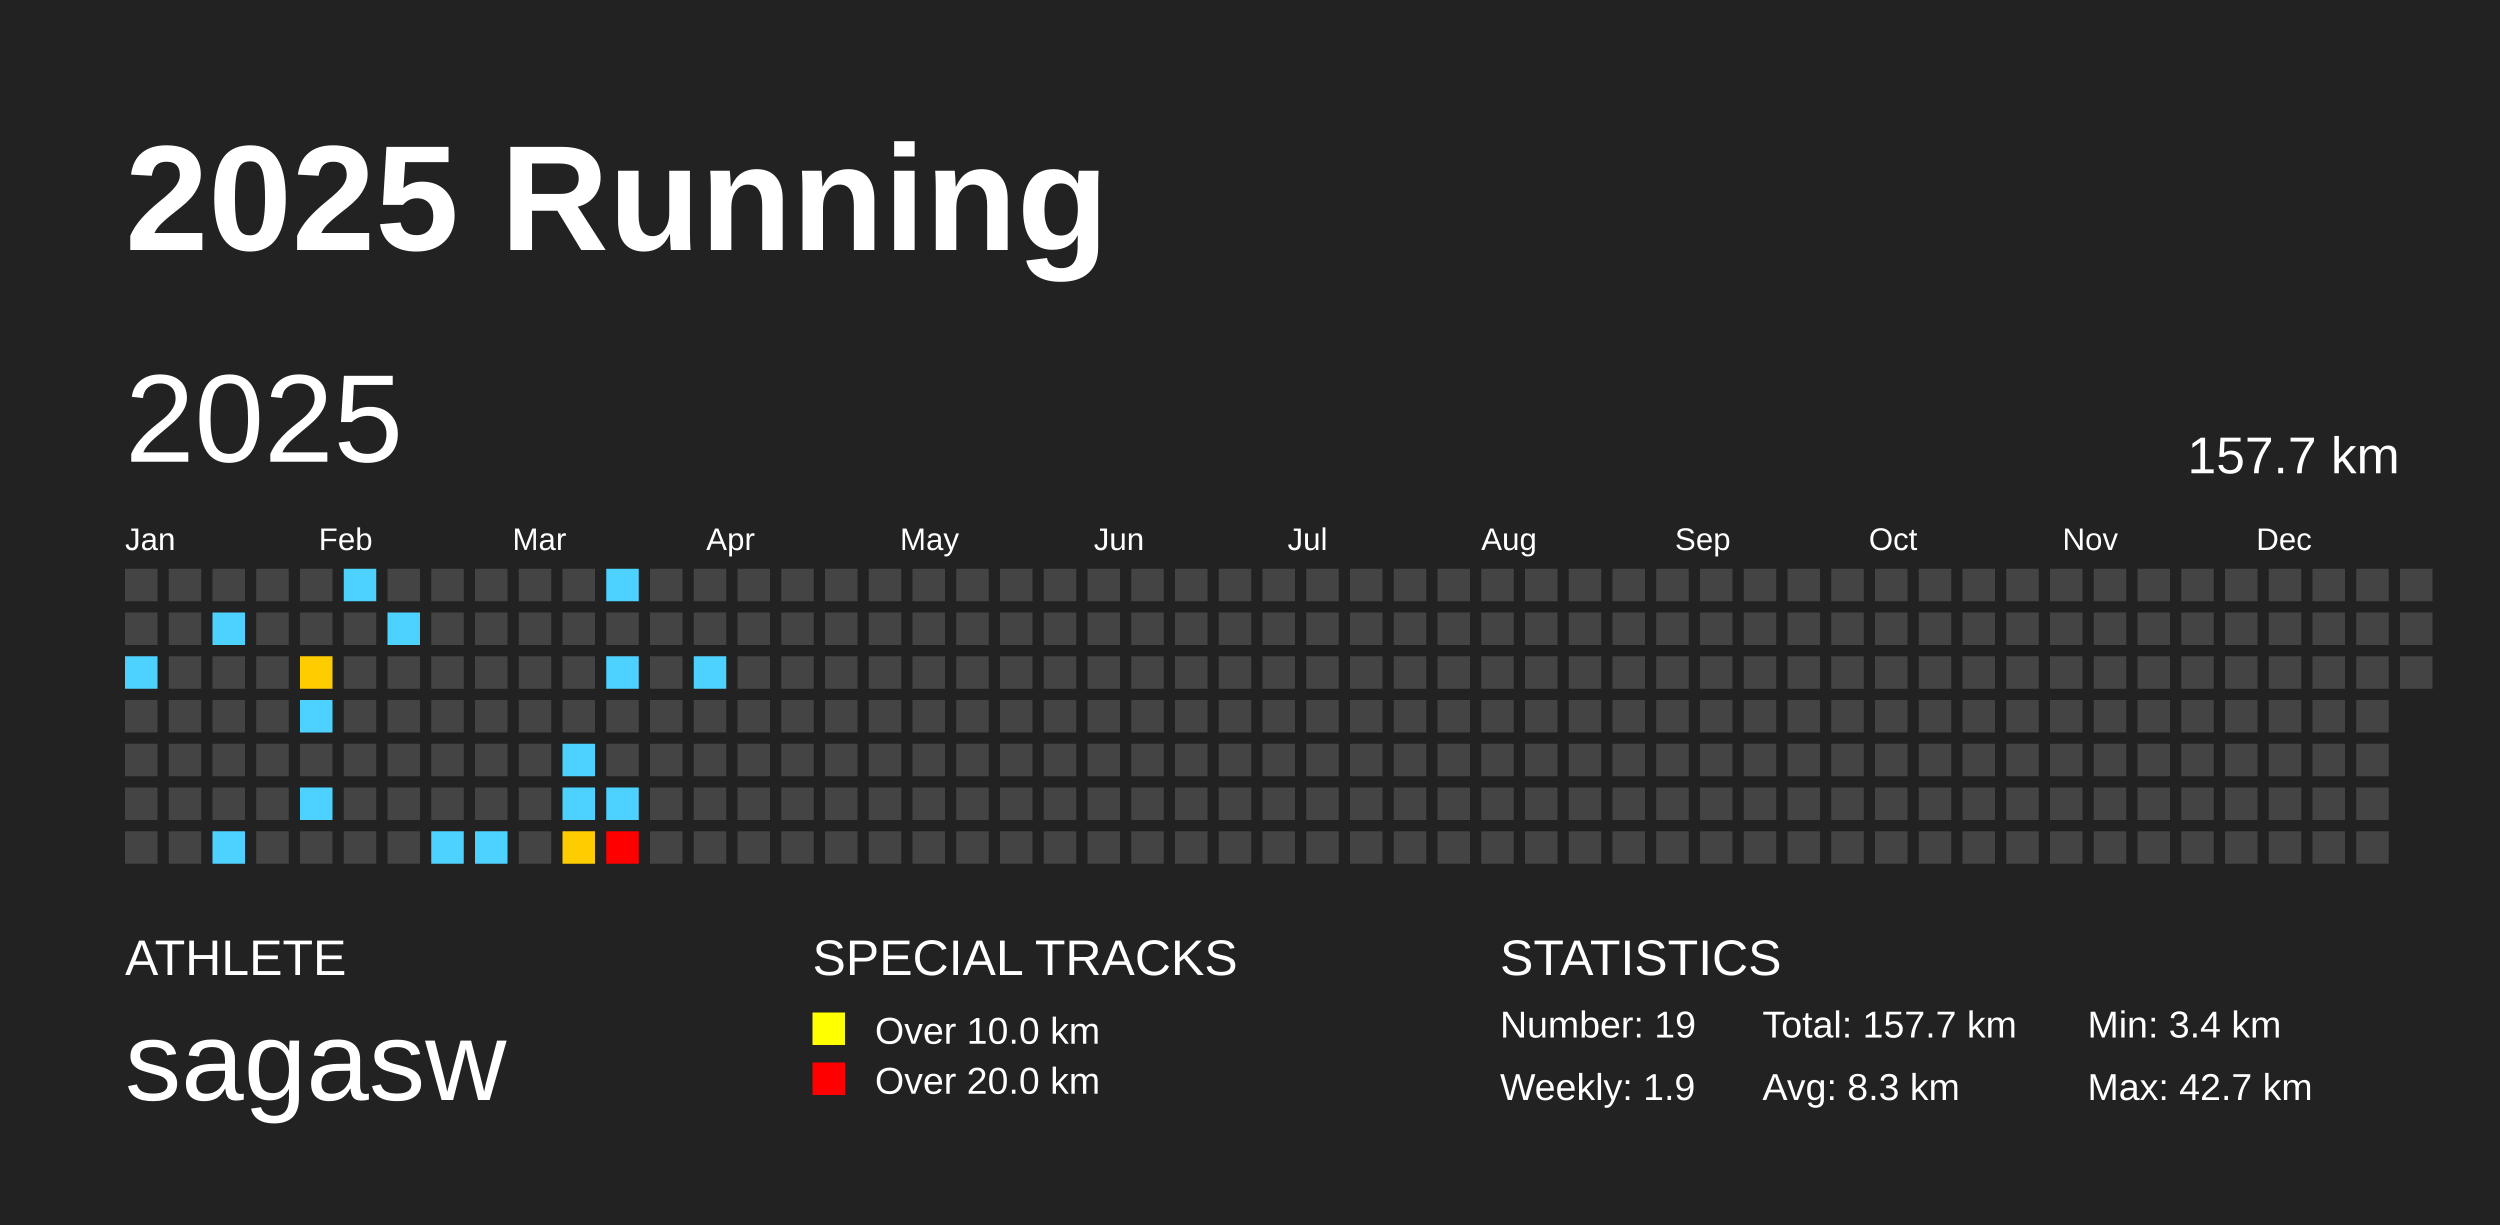
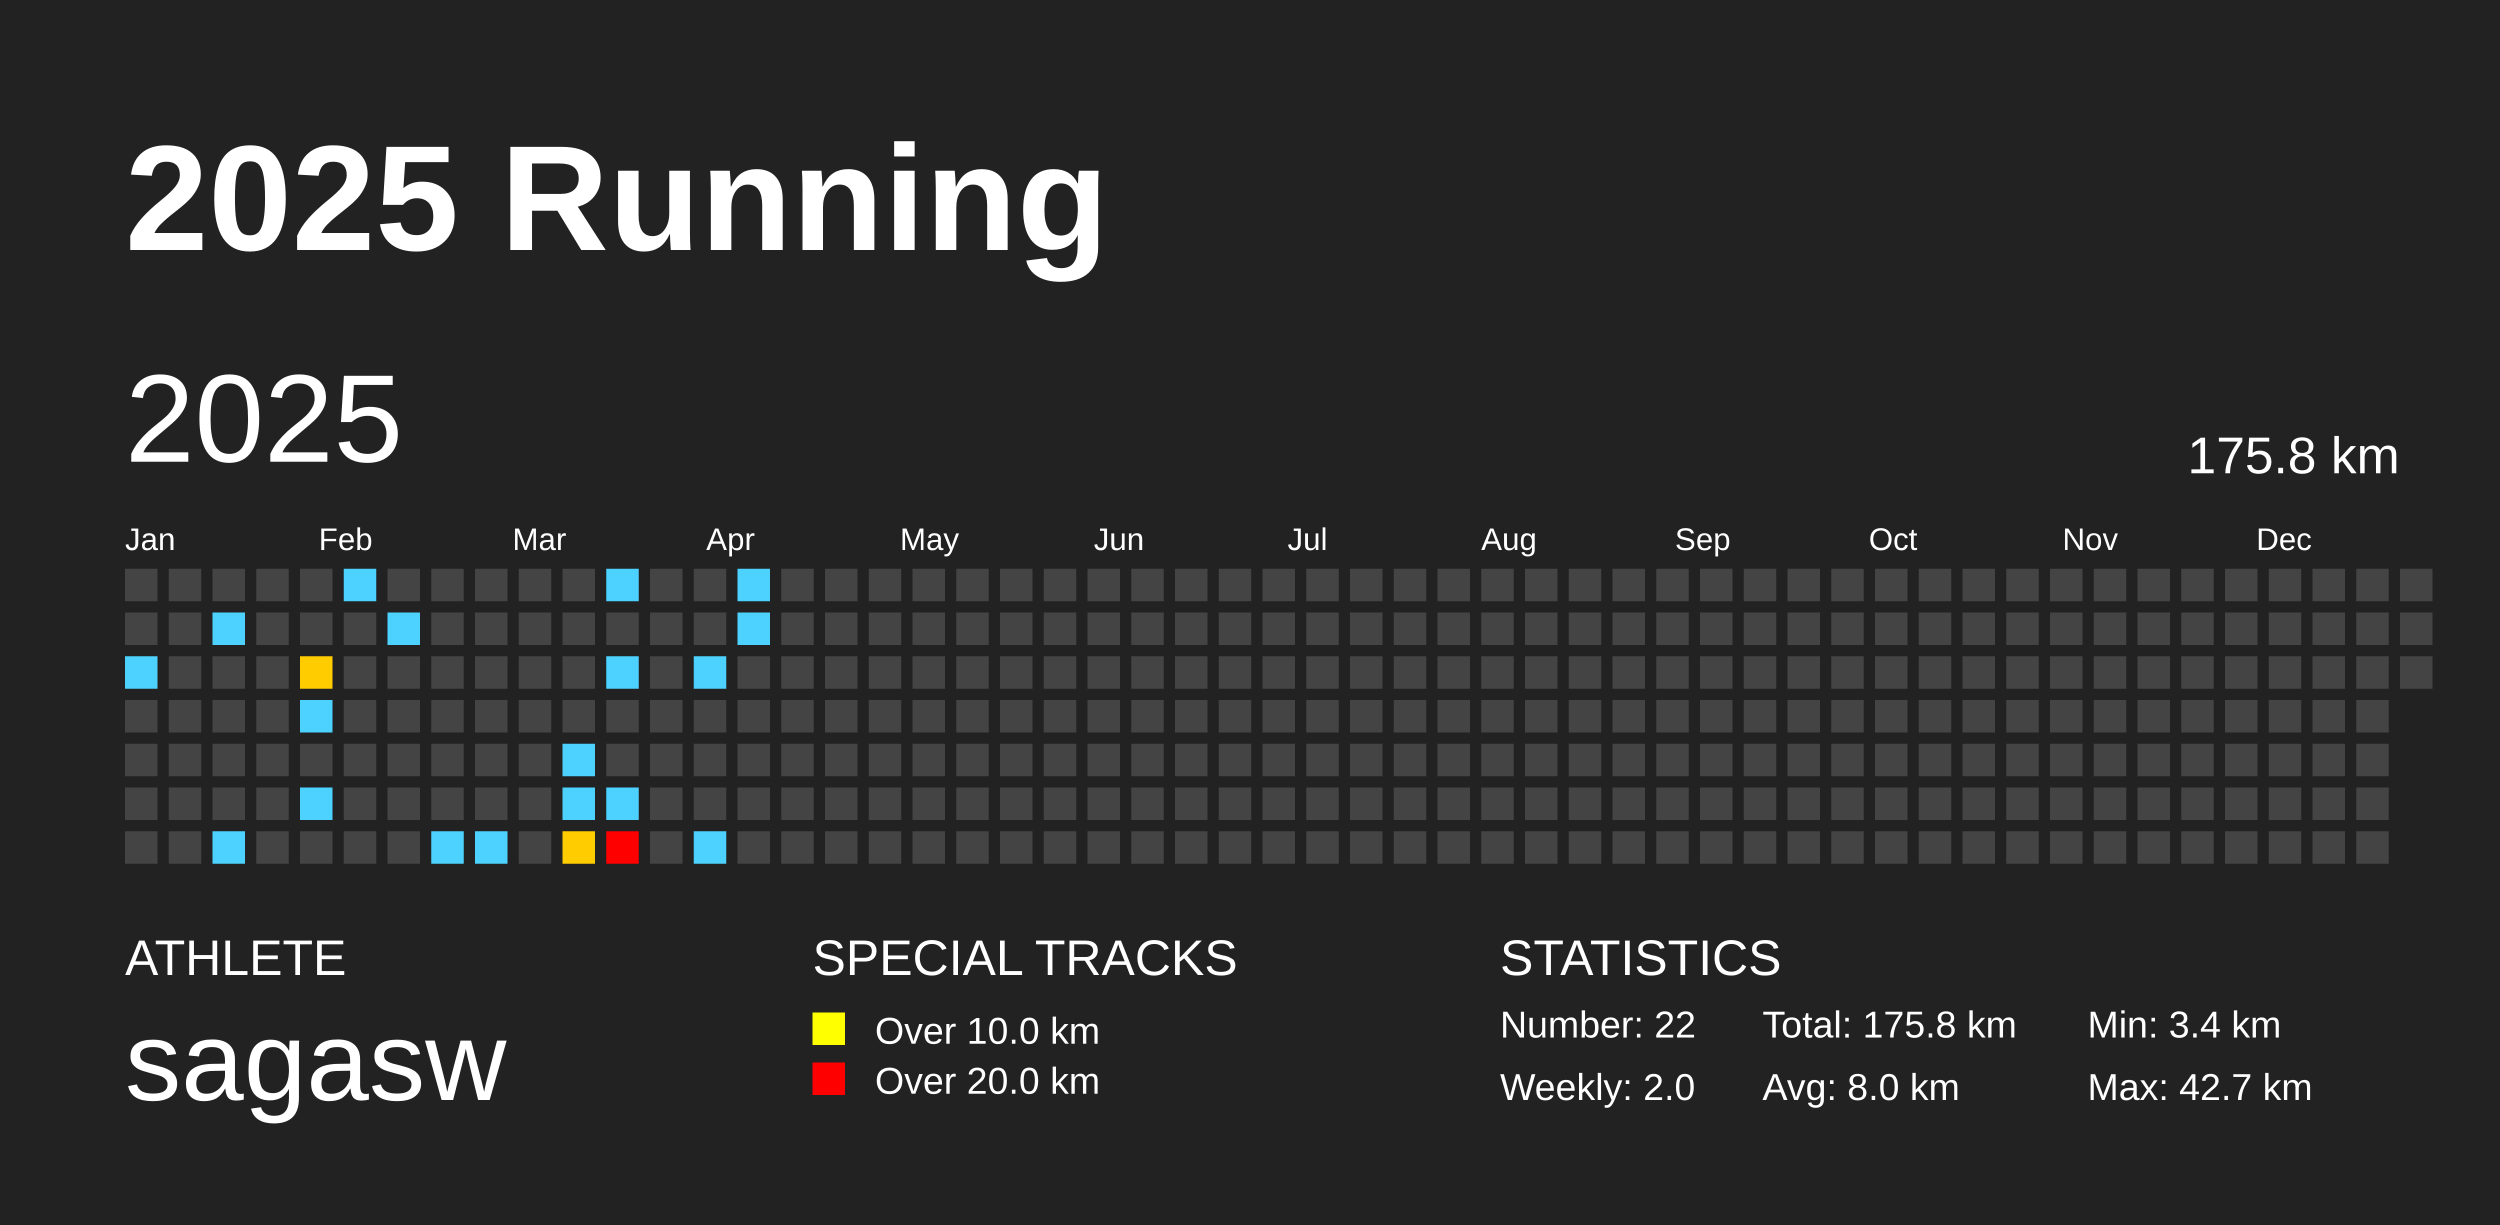
<svg xmlns="http://www.w3.org/2000/svg" baseProfile="full" height="98mm" version="1.1" viewBox="0,0,200,98" width="200mm">
  <defs />
  <rect fill="#222222" height="98" width="200" x="0" y="0" />
  <text fill="#FFFFFF" style="font-size:12px; font-family:Arial; font-weight:bold;" x="10" y="20">2025 Running</text>
  <text fill="#FFFFFF" style="font-size:4px; font-family:Arial" x="10" y="78">ATHLETE</text>
  <text fill="#FFFFFF" style="font-size:9px; font-family:Arial" x="10" y="88">sagasw</text>
  <text fill="#FFFFFF" style="font-size:4px; font-family:Arial" x="65" y="78">SPECIAL TRACKS</text>
  <rect fill="yellow" height="2.6" width="2.6" x="65" y="81" />
  <text fill="#FFFFFF" style="font-size:3px; font-family:Arial" x="70" y="83.5">Over 10.0 km</text>
  <rect fill="red" height="2.6" width="2.6" x="65" y="85" />
  <text fill="#FFFFFF" style="font-size:3px; font-family:Arial" x="70" y="87.5">Over 20.0 km</text>
  <text fill="#FFFFFF" style="font-size:4px; font-family:Arial" x="120" y="78">STATISTICS</text>
-   <text fill="#FFFFFF" style="font-size:3px; font-family:Arial" x="120" y="83">Number: 19</text>
-   <text fill="#FFFFFF" style="font-size:3px; font-family:Arial" x="120" y="88">Weekly: 1.9</text>
-   <text fill="#FFFFFF" style="font-size:3px; font-family:Arial" x="141" y="83">Total: 157.7 km</text>
-   <text fill="#FFFFFF" style="font-size:3px; font-family:Arial" x="141" y="88">Avg: 8.3 km</text>
+   <text fill="#FFFFFF" style="font-size:3px; font-family:Arial" x="120" y="83">Number: 22</text>
+   <text fill="#FFFFFF" style="font-size:3px; font-family:Arial" x="120" y="88">Weekly: 2.0</text>
+   <text fill="#FFFFFF" style="font-size:3px; font-family:Arial" x="141" y="83">Total: 175.8 km</text>
+   <text fill="#FFFFFF" style="font-size:3px; font-family:Arial" x="141" y="88">Avg: 8.0 km</text>
  <text fill="#FFFFFF" style="font-size:3px; font-family:Arial" x="167" y="83">Min: 3.4 km</text>
  <text fill="#FFFFFF" style="font-size:3px; font-family:Arial" x="167" y="88">Max: 42.7 km</text>
  <text dominant-baseline="hanging" fill="#FFFFFF" style="font-size:10.0px; font-family:Arial;" x="10" y="30">2025</text>
-   <text dominant-baseline="hanging" fill="#FFFFFF" style="font-size:4.125px; font-family:Arial;" x="175" y="35">157.7 km</text>
+   <text dominant-baseline="hanging" fill="#FFFFFF" style="font-size:4.125px; font-family:Arial;" x="175" y="35">175.8 km</text>
  <text fill="#FFFFFF" style="font-size:2.5px; font-family:Arial" x="10.0" y="44">Jan</text>
  <text fill="#FFFFFF" style="font-size:2.5px; font-family:Arial" x="25.5" y="44">Feb</text>
  <text fill="#FFFFFF" style="font-size:2.5px; font-family:Arial" x="41.0" y="44">Mar</text>
  <text fill="#FFFFFF" style="font-size:2.5px; font-family:Arial" x="56.5" y="44">Apr</text>
  <text fill="#FFFFFF" style="font-size:2.5px; font-family:Arial" x="72.0" y="44">May</text>
  <text fill="#FFFFFF" style="font-size:2.5px; font-family:Arial" x="87.5" y="44">Jun</text>
  <text fill="#FFFFFF" style="font-size:2.5px; font-family:Arial" x="103.0" y="44">Jul</text>
  <text fill="#FFFFFF" style="font-size:2.5px; font-family:Arial" x="118.5" y="44">Aug</text>
  <text fill="#FFFFFF" style="font-size:2.5px; font-family:Arial" x="134.0" y="44">Sep</text>
  <text fill="#FFFFFF" style="font-size:2.5px; font-family:Arial" x="149.5" y="44">Oct</text>
  <text fill="#FFFFFF" style="font-size:2.5px; font-family:Arial" x="165.0" y="44">Nov</text>
  <text fill="#FFFFFF" style="font-size:2.5px; font-family:Arial" x="180.5" y="44">Dec</text>
  <rect fill="#444444" height="2.6" width="2.6" x="10.0" y="45.5" />
  <rect fill="#444444" height="2.6" width="2.6" x="10.0" y="49.0" />
  <rect fill="#4dd2ff" height="2.6" width="2.6" x="10.0" y="52.5" />
  <rect fill="#444444" height="2.6" width="2.6" x="10.0" y="56.0" />
  <rect fill="#444444" height="2.6" width="2.6" x="10.0" y="59.5" />
  <rect fill="#444444" height="2.6" width="2.6" x="10.0" y="63.0" />
  <rect fill="#444444" height="2.6" width="2.6" x="10.0" y="66.5" />
  <rect fill="#444444" height="2.6" width="2.6" x="13.5" y="45.5" />
  <rect fill="#444444" height="2.6" width="2.6" x="13.5" y="49.0" />
  <rect fill="#444444" height="2.6" width="2.6" x="13.5" y="52.5" />
  <rect fill="#444444" height="2.6" width="2.6" x="13.5" y="56.0" />
  <rect fill="#444444" height="2.6" width="2.6" x="13.5" y="59.5" />
  <rect fill="#444444" height="2.6" width="2.6" x="13.5" y="63.0" />
  <rect fill="#444444" height="2.6" width="2.6" x="13.5" y="66.5" />
  <rect fill="#444444" height="2.6" width="2.6" x="17.0" y="45.5" />
  <rect fill="#4dd2ff" height="2.6" width="2.6" x="17.0" y="49.0" />
  <rect fill="#444444" height="2.6" width="2.6" x="17.0" y="52.5" />
  <rect fill="#444444" height="2.6" width="2.6" x="17.0" y="56.0" />
  <rect fill="#444444" height="2.6" width="2.6" x="17.0" y="59.5" />
  <rect fill="#444444" height="2.6" width="2.6" x="17.0" y="63.0" />
  <rect fill="#4dd2ff" height="2.6" width="2.6" x="17.0" y="66.5" />
  <rect fill="#444444" height="2.6" width="2.6" x="20.5" y="45.5" />
  <rect fill="#444444" height="2.6" width="2.6" x="20.5" y="49.0" />
  <rect fill="#444444" height="2.6" width="2.6" x="20.5" y="52.5" />
  <rect fill="#444444" height="2.6" width="2.6" x="20.5" y="56.0" />
  <rect fill="#444444" height="2.6" width="2.6" x="20.5" y="59.5" />
  <rect fill="#444444" height="2.6" width="2.6" x="20.5" y="63.0" />
  <rect fill="#444444" height="2.6" width="2.6" x="20.5" y="66.5" />
  <rect fill="#444444" height="2.6" width="2.6" x="24.0" y="45.5" />
  <rect fill="#444444" height="2.6" width="2.6" x="24.0" y="49.0" />
  <rect fill="#ffcc00" height="2.6" width="2.6" x="24.0" y="52.5" />
  <rect fill="#4dd2ff" height="2.6" width="2.6" x="24.0" y="56.0" />
  <rect fill="#444444" height="2.6" width="2.6" x="24.0" y="59.5" />
  <rect fill="#4dd2ff" height="2.6" width="2.6" x="24.0" y="63.0" />
  <rect fill="#444444" height="2.6" width="2.6" x="24.0" y="66.5" />
  <rect fill="#4dd2ff" height="2.6" width="2.6" x="27.5" y="45.5" />
  <rect fill="#444444" height="2.6" width="2.6" x="27.5" y="49.0" />
  <rect fill="#444444" height="2.6" width="2.6" x="27.5" y="52.5" />
  <rect fill="#444444" height="2.6" width="2.6" x="27.5" y="56.0" />
  <rect fill="#444444" height="2.6" width="2.6" x="27.5" y="59.5" />
  <rect fill="#444444" height="2.6" width="2.6" x="27.5" y="63.0" />
  <rect fill="#444444" height="2.6" width="2.6" x="27.5" y="66.5" />
  <rect fill="#444444" height="2.6" width="2.6" x="31.0" y="45.5" />
  <rect fill="#4dd2ff" height="2.6" width="2.6" x="31.0" y="49.0" />
  <rect fill="#444444" height="2.6" width="2.6" x="31.0" y="52.5" />
  <rect fill="#444444" height="2.6" width="2.6" x="31.0" y="56.0" />
  <rect fill="#444444" height="2.6" width="2.6" x="31.0" y="59.5" />
  <rect fill="#444444" height="2.6" width="2.6" x="31.0" y="63.0" />
  <rect fill="#444444" height="2.6" width="2.6" x="31.0" y="66.5" />
  <rect fill="#444444" height="2.6" width="2.6" x="34.5" y="45.5" />
  <rect fill="#444444" height="2.6" width="2.6" x="34.5" y="49.0" />
  <rect fill="#444444" height="2.6" width="2.6" x="34.5" y="52.5" />
  <rect fill="#444444" height="2.6" width="2.6" x="34.5" y="56.0" />
  <rect fill="#444444" height="2.6" width="2.6" x="34.5" y="59.5" />
  <rect fill="#444444" height="2.6" width="2.6" x="34.5" y="63.0" />
  <rect fill="#4dd2ff" height="2.6" width="2.6" x="34.5" y="66.5" />
  <rect fill="#444444" height="2.6" width="2.6" x="38.0" y="45.5" />
  <rect fill="#444444" height="2.6" width="2.6" x="38.0" y="49.0" />
  <rect fill="#444444" height="2.6" width="2.6" x="38.0" y="52.5" />
  <rect fill="#444444" height="2.6" width="2.6" x="38.0" y="56.0" />
  <rect fill="#444444" height="2.6" width="2.6" x="38.0" y="59.5" />
  <rect fill="#444444" height="2.6" width="2.6" x="38.0" y="63.0" />
  <rect fill="#4dd2ff" height="2.6" width="2.6" x="38.0" y="66.5" />
  <rect fill="#444444" height="2.6" width="2.6" x="41.5" y="45.5" />
  <rect fill="#444444" height="2.6" width="2.6" x="41.5" y="49.0" />
  <rect fill="#444444" height="2.6" width="2.6" x="41.5" y="52.5" />
  <rect fill="#444444" height="2.6" width="2.6" x="41.5" y="56.0" />
  <rect fill="#444444" height="2.6" width="2.6" x="41.5" y="59.5" />
  <rect fill="#444444" height="2.6" width="2.6" x="41.5" y="63.0" />
  <rect fill="#444444" height="2.6" width="2.6" x="41.5" y="66.5" />
  <rect fill="#444444" height="2.6" width="2.6" x="45.0" y="45.5" />
  <rect fill="#444444" height="2.6" width="2.6" x="45.0" y="49.0" />
  <rect fill="#444444" height="2.6" width="2.6" x="45.0" y="52.5" />
  <rect fill="#444444" height="2.6" width="2.6" x="45.0" y="56.0" />
  <rect fill="#4dd2ff" height="2.6" width="2.6" x="45.0" y="59.5" />
  <rect fill="#4dd2ff" height="2.6" width="2.6" x="45.0" y="63.0" />
  <rect fill="#ffcc00" height="2.6" width="2.6" x="45.0" y="66.5" />
  <rect fill="#4dd2ff" height="2.6" width="2.6" x="48.5" y="45.5" />
  <rect fill="#444444" height="2.6" width="2.6" x="48.5" y="49.0" />
  <rect fill="#4dd2ff" height="2.6" width="2.6" x="48.5" y="52.5" />
  <rect fill="#444444" height="2.6" width="2.6" x="48.5" y="56.0" />
  <rect fill="#444444" height="2.6" width="2.6" x="48.5" y="59.5" />
  <rect fill="#4dd2ff" height="2.6" width="2.6" x="48.5" y="63.0" />
  <rect fill="red" height="2.6" width="2.6" x="48.5" y="66.5" />
  <rect fill="#444444" height="2.6" width="2.6" x="52.0" y="45.5" />
  <rect fill="#444444" height="2.6" width="2.6" x="52.0" y="49.0" />
  <rect fill="#444444" height="2.6" width="2.6" x="52.0" y="52.5" />
  <rect fill="#444444" height="2.6" width="2.6" x="52.0" y="56.0" />
  <rect fill="#444444" height="2.6" width="2.6" x="52.0" y="59.5" />
  <rect fill="#444444" height="2.6" width="2.6" x="52.0" y="63.0" />
  <rect fill="#444444" height="2.6" width="2.6" x="52.0" y="66.5" />
  <rect fill="#444444" height="2.6" width="2.6" x="55.5" y="45.5" />
  <rect fill="#444444" height="2.6" width="2.6" x="55.5" y="49.0" />
  <rect fill="#4dd2ff" height="2.6" width="2.6" x="55.5" y="52.5" />
  <rect fill="#444444" height="2.6" width="2.6" x="55.5" y="56.0" />
  <rect fill="#444444" height="2.6" width="2.6" x="55.5" y="59.5" />
  <rect fill="#444444" height="2.6" width="2.6" x="55.5" y="63.0" />
-   <rect fill="#444444" height="2.6" width="2.6" x="55.5" y="66.5" />
-   <rect fill="#444444" height="2.6" width="2.6" x="59.0" y="45.5" />
-   <rect fill="#444444" height="2.6" width="2.6" x="59.0" y="49.0" />
+   <rect fill="#4dd2ff" height="2.6" width="2.6" x="55.5" y="66.5" />
+   <rect fill="#4dd2ff" height="2.6" width="2.6" x="59.0" y="45.5" />
+   <rect fill="#4dd2ff" height="2.6" width="2.6" x="59.0" y="49.0" />
  <rect fill="#444444" height="2.6" width="2.6" x="59.0" y="52.5" />
  <rect fill="#444444" height="2.6" width="2.6" x="59.0" y="56.0" />
  <rect fill="#444444" height="2.6" width="2.6" x="59.0" y="59.5" />
  <rect fill="#444444" height="2.6" width="2.6" x="59.0" y="63.0" />
  <rect fill="#444444" height="2.6" width="2.6" x="59.0" y="66.5" />
  <rect fill="#444444" height="2.6" width="2.6" x="62.5" y="45.5" />
  <rect fill="#444444" height="2.6" width="2.6" x="62.5" y="49.0" />
  <rect fill="#444444" height="2.6" width="2.6" x="62.5" y="52.5" />
  <rect fill="#444444" height="2.6" width="2.6" x="62.5" y="56.0" />
  <rect fill="#444444" height="2.6" width="2.6" x="62.5" y="59.5" />
  <rect fill="#444444" height="2.6" width="2.6" x="62.5" y="63.0" />
  <rect fill="#444444" height="2.6" width="2.6" x="62.5" y="66.5" />
  <rect fill="#444444" height="2.6" width="2.6" x="66.0" y="45.5" />
  <rect fill="#444444" height="2.6" width="2.6" x="66.0" y="49.0" />
  <rect fill="#444444" height="2.6" width="2.6" x="66.0" y="52.5" />
  <rect fill="#444444" height="2.6" width="2.6" x="66.0" y="56.0" />
  <rect fill="#444444" height="2.6" width="2.6" x="66.0" y="59.5" />
  <rect fill="#444444" height="2.6" width="2.6" x="66.0" y="63.0" />
  <rect fill="#444444" height="2.6" width="2.6" x="66.0" y="66.5" />
  <rect fill="#444444" height="2.6" width="2.6" x="69.5" y="45.5" />
  <rect fill="#444444" height="2.6" width="2.6" x="69.5" y="49.0" />
  <rect fill="#444444" height="2.6" width="2.6" x="69.5" y="52.5" />
  <rect fill="#444444" height="2.6" width="2.6" x="69.5" y="56.0" />
  <rect fill="#444444" height="2.6" width="2.6" x="69.5" y="59.5" />
  <rect fill="#444444" height="2.6" width="2.6" x="69.5" y="63.0" />
  <rect fill="#444444" height="2.6" width="2.6" x="69.5" y="66.5" />
  <rect fill="#444444" height="2.6" width="2.6" x="73.0" y="45.5" />
  <rect fill="#444444" height="2.6" width="2.6" x="73.0" y="49.0" />
  <rect fill="#444444" height="2.6" width="2.6" x="73.0" y="52.5" />
  <rect fill="#444444" height="2.6" width="2.6" x="73.0" y="56.0" />
  <rect fill="#444444" height="2.6" width="2.6" x="73.0" y="59.5" />
  <rect fill="#444444" height="2.6" width="2.6" x="73.0" y="63.0" />
  <rect fill="#444444" height="2.6" width="2.6" x="73.0" y="66.5" />
  <rect fill="#444444" height="2.6" width="2.6" x="76.5" y="45.5" />
  <rect fill="#444444" height="2.6" width="2.6" x="76.5" y="49.0" />
  <rect fill="#444444" height="2.6" width="2.6" x="76.5" y="52.5" />
  <rect fill="#444444" height="2.6" width="2.6" x="76.5" y="56.0" />
  <rect fill="#444444" height="2.6" width="2.6" x="76.5" y="59.5" />
  <rect fill="#444444" height="2.6" width="2.6" x="76.5" y="63.0" />
  <rect fill="#444444" height="2.6" width="2.6" x="76.5" y="66.5" />
  <rect fill="#444444" height="2.6" width="2.6" x="80.0" y="45.5" />
  <rect fill="#444444" height="2.6" width="2.6" x="80.0" y="49.0" />
  <rect fill="#444444" height="2.6" width="2.6" x="80.0" y="52.5" />
  <rect fill="#444444" height="2.6" width="2.6" x="80.0" y="56.0" />
  <rect fill="#444444" height="2.6" width="2.6" x="80.0" y="59.5" />
  <rect fill="#444444" height="2.6" width="2.6" x="80.0" y="63.0" />
  <rect fill="#444444" height="2.6" width="2.6" x="80.0" y="66.5" />
  <rect fill="#444444" height="2.6" width="2.6" x="83.5" y="45.5" />
  <rect fill="#444444" height="2.6" width="2.6" x="83.5" y="49.0" />
  <rect fill="#444444" height="2.6" width="2.6" x="83.5" y="52.5" />
  <rect fill="#444444" height="2.6" width="2.6" x="83.5" y="56.0" />
  <rect fill="#444444" height="2.6" width="2.6" x="83.5" y="59.5" />
  <rect fill="#444444" height="2.6" width="2.6" x="83.5" y="63.0" />
  <rect fill="#444444" height="2.6" width="2.6" x="83.5" y="66.5" />
  <rect fill="#444444" height="2.6" width="2.6" x="87.0" y="45.5" />
  <rect fill="#444444" height="2.6" width="2.6" x="87.0" y="49.0" />
  <rect fill="#444444" height="2.6" width="2.6" x="87.0" y="52.5" />
  <rect fill="#444444" height="2.6" width="2.6" x="87.0" y="56.0" />
  <rect fill="#444444" height="2.6" width="2.6" x="87.0" y="59.5" />
  <rect fill="#444444" height="2.6" width="2.6" x="87.0" y="63.0" />
  <rect fill="#444444" height="2.6" width="2.6" x="87.0" y="66.5" />
  <rect fill="#444444" height="2.6" width="2.6" x="90.5" y="45.5" />
  <rect fill="#444444" height="2.6" width="2.6" x="90.5" y="49.0" />
  <rect fill="#444444" height="2.6" width="2.6" x="90.5" y="52.5" />
  <rect fill="#444444" height="2.6" width="2.6" x="90.5" y="56.0" />
  <rect fill="#444444" height="2.6" width="2.6" x="90.5" y="59.5" />
  <rect fill="#444444" height="2.6" width="2.6" x="90.5" y="63.0" />
  <rect fill="#444444" height="2.6" width="2.6" x="90.5" y="66.5" />
  <rect fill="#444444" height="2.6" width="2.6" x="94.0" y="45.5" />
  <rect fill="#444444" height="2.6" width="2.6" x="94.0" y="49.0" />
  <rect fill="#444444" height="2.6" width="2.6" x="94.0" y="52.5" />
  <rect fill="#444444" height="2.6" width="2.6" x="94.0" y="56.0" />
  <rect fill="#444444" height="2.6" width="2.6" x="94.0" y="59.5" />
  <rect fill="#444444" height="2.6" width="2.6" x="94.0" y="63.0" />
  <rect fill="#444444" height="2.6" width="2.6" x="94.0" y="66.5" />
  <rect fill="#444444" height="2.6" width="2.6" x="97.5" y="45.5" />
  <rect fill="#444444" height="2.6" width="2.6" x="97.5" y="49.0" />
  <rect fill="#444444" height="2.6" width="2.6" x="97.5" y="52.5" />
  <rect fill="#444444" height="2.6" width="2.6" x="97.5" y="56.0" />
  <rect fill="#444444" height="2.6" width="2.6" x="97.5" y="59.5" />
  <rect fill="#444444" height="2.6" width="2.6" x="97.5" y="63.0" />
  <rect fill="#444444" height="2.6" width="2.6" x="97.5" y="66.5" />
  <rect fill="#444444" height="2.6" width="2.6" x="101.0" y="45.5" />
  <rect fill="#444444" height="2.6" width="2.6" x="101.0" y="49.0" />
  <rect fill="#444444" height="2.6" width="2.6" x="101.0" y="52.5" />
  <rect fill="#444444" height="2.6" width="2.6" x="101.0" y="56.0" />
  <rect fill="#444444" height="2.6" width="2.6" x="101.0" y="59.5" />
  <rect fill="#444444" height="2.6" width="2.6" x="101.0" y="63.0" />
  <rect fill="#444444" height="2.6" width="2.6" x="101.0" y="66.5" />
  <rect fill="#444444" height="2.6" width="2.6" x="104.5" y="45.5" />
  <rect fill="#444444" height="2.6" width="2.6" x="104.5" y="49.0" />
  <rect fill="#444444" height="2.6" width="2.6" x="104.5" y="52.5" />
  <rect fill="#444444" height="2.6" width="2.6" x="104.5" y="56.0" />
  <rect fill="#444444" height="2.6" width="2.6" x="104.5" y="59.5" />
  <rect fill="#444444" height="2.6" width="2.6" x="104.5" y="63.0" />
  <rect fill="#444444" height="2.6" width="2.6" x="104.5" y="66.5" />
  <rect fill="#444444" height="2.6" width="2.6" x="108.0" y="45.5" />
  <rect fill="#444444" height="2.6" width="2.6" x="108.0" y="49.0" />
  <rect fill="#444444" height="2.6" width="2.6" x="108.0" y="52.5" />
  <rect fill="#444444" height="2.6" width="2.6" x="108.0" y="56.0" />
  <rect fill="#444444" height="2.6" width="2.6" x="108.0" y="59.5" />
  <rect fill="#444444" height="2.6" width="2.6" x="108.0" y="63.0" />
  <rect fill="#444444" height="2.6" width="2.6" x="108.0" y="66.5" />
  <rect fill="#444444" height="2.6" width="2.6" x="111.5" y="45.5" />
  <rect fill="#444444" height="2.6" width="2.6" x="111.5" y="49.0" />
  <rect fill="#444444" height="2.6" width="2.6" x="111.5" y="52.5" />
  <rect fill="#444444" height="2.6" width="2.6" x="111.5" y="56.0" />
  <rect fill="#444444" height="2.6" width="2.6" x="111.5" y="59.5" />
  <rect fill="#444444" height="2.6" width="2.6" x="111.5" y="63.0" />
  <rect fill="#444444" height="2.6" width="2.6" x="111.5" y="66.5" />
  <rect fill="#444444" height="2.6" width="2.6" x="115.0" y="45.5" />
  <rect fill="#444444" height="2.6" width="2.6" x="115.0" y="49.0" />
  <rect fill="#444444" height="2.6" width="2.6" x="115.0" y="52.5" />
  <rect fill="#444444" height="2.6" width="2.6" x="115.0" y="56.0" />
  <rect fill="#444444" height="2.6" width="2.6" x="115.0" y="59.5" />
  <rect fill="#444444" height="2.6" width="2.6" x="115.0" y="63.0" />
  <rect fill="#444444" height="2.6" width="2.6" x="115.0" y="66.5" />
  <rect fill="#444444" height="2.6" width="2.6" x="118.5" y="45.5" />
  <rect fill="#444444" height="2.6" width="2.6" x="118.5" y="49.0" />
  <rect fill="#444444" height="2.6" width="2.6" x="118.5" y="52.5" />
  <rect fill="#444444" height="2.6" width="2.6" x="118.5" y="56.0" />
  <rect fill="#444444" height="2.6" width="2.6" x="118.5" y="59.5" />
  <rect fill="#444444" height="2.6" width="2.6" x="118.5" y="63.0" />
  <rect fill="#444444" height="2.6" width="2.6" x="118.5" y="66.5" />
  <rect fill="#444444" height="2.6" width="2.6" x="122.0" y="45.5" />
  <rect fill="#444444" height="2.6" width="2.6" x="122.0" y="49.0" />
  <rect fill="#444444" height="2.6" width="2.6" x="122.0" y="52.5" />
  <rect fill="#444444" height="2.6" width="2.6" x="122.0" y="56.0" />
  <rect fill="#444444" height="2.6" width="2.6" x="122.0" y="59.5" />
  <rect fill="#444444" height="2.6" width="2.6" x="122.0" y="63.0" />
  <rect fill="#444444" height="2.6" width="2.6" x="122.0" y="66.5" />
  <rect fill="#444444" height="2.6" width="2.6" x="125.5" y="45.5" />
  <rect fill="#444444" height="2.6" width="2.6" x="125.5" y="49.0" />
  <rect fill="#444444" height="2.6" width="2.6" x="125.5" y="52.5" />
  <rect fill="#444444" height="2.6" width="2.6" x="125.5" y="56.0" />
  <rect fill="#444444" height="2.6" width="2.6" x="125.5" y="59.5" />
  <rect fill="#444444" height="2.6" width="2.6" x="125.5" y="63.0" />
  <rect fill="#444444" height="2.6" width="2.6" x="125.5" y="66.5" />
  <rect fill="#444444" height="2.6" width="2.6" x="129.0" y="45.5" />
  <rect fill="#444444" height="2.6" width="2.6" x="129.0" y="49.0" />
  <rect fill="#444444" height="2.6" width="2.6" x="129.0" y="52.5" />
  <rect fill="#444444" height="2.6" width="2.6" x="129.0" y="56.0" />
  <rect fill="#444444" height="2.6" width="2.6" x="129.0" y="59.5" />
  <rect fill="#444444" height="2.6" width="2.6" x="129.0" y="63.0" />
  <rect fill="#444444" height="2.6" width="2.6" x="129.0" y="66.5" />
  <rect fill="#444444" height="2.6" width="2.6" x="132.5" y="45.5" />
  <rect fill="#444444" height="2.6" width="2.6" x="132.5" y="49.0" />
  <rect fill="#444444" height="2.6" width="2.6" x="132.5" y="52.5" />
  <rect fill="#444444" height="2.6" width="2.6" x="132.5" y="56.0" />
  <rect fill="#444444" height="2.6" width="2.6" x="132.5" y="59.5" />
  <rect fill="#444444" height="2.6" width="2.6" x="132.5" y="63.0" />
  <rect fill="#444444" height="2.6" width="2.6" x="132.5" y="66.5" />
  <rect fill="#444444" height="2.6" width="2.6" x="136.0" y="45.5" />
  <rect fill="#444444" height="2.6" width="2.6" x="136.0" y="49.0" />
  <rect fill="#444444" height="2.6" width="2.6" x="136.0" y="52.5" />
  <rect fill="#444444" height="2.6" width="2.6" x="136.0" y="56.0" />
  <rect fill="#444444" height="2.6" width="2.6" x="136.0" y="59.5" />
  <rect fill="#444444" height="2.6" width="2.6" x="136.0" y="63.0" />
  <rect fill="#444444" height="2.6" width="2.6" x="136.0" y="66.5" />
  <rect fill="#444444" height="2.6" width="2.6" x="139.5" y="45.5" />
  <rect fill="#444444" height="2.6" width="2.6" x="139.5" y="49.0" />
  <rect fill="#444444" height="2.6" width="2.6" x="139.5" y="52.5" />
  <rect fill="#444444" height="2.6" width="2.6" x="139.5" y="56.0" />
  <rect fill="#444444" height="2.6" width="2.6" x="139.5" y="59.5" />
  <rect fill="#444444" height="2.6" width="2.6" x="139.5" y="63.0" />
  <rect fill="#444444" height="2.6" width="2.6" x="139.5" y="66.5" />
  <rect fill="#444444" height="2.6" width="2.6" x="143.0" y="45.5" />
  <rect fill="#444444" height="2.6" width="2.6" x="143.0" y="49.0" />
  <rect fill="#444444" height="2.6" width="2.6" x="143.0" y="52.5" />
  <rect fill="#444444" height="2.6" width="2.6" x="143.0" y="56.0" />
  <rect fill="#444444" height="2.6" width="2.6" x="143.0" y="59.5" />
  <rect fill="#444444" height="2.6" width="2.6" x="143.0" y="63.0" />
  <rect fill="#444444" height="2.6" width="2.6" x="143.0" y="66.5" />
  <rect fill="#444444" height="2.6" width="2.6" x="146.5" y="45.5" />
  <rect fill="#444444" height="2.6" width="2.6" x="146.5" y="49.0" />
  <rect fill="#444444" height="2.6" width="2.6" x="146.5" y="52.5" />
  <rect fill="#444444" height="2.6" width="2.6" x="146.5" y="56.0" />
  <rect fill="#444444" height="2.6" width="2.6" x="146.5" y="59.5" />
  <rect fill="#444444" height="2.6" width="2.6" x="146.5" y="63.0" />
  <rect fill="#444444" height="2.6" width="2.6" x="146.5" y="66.5" />
  <rect fill="#444444" height="2.6" width="2.6" x="150.0" y="45.5" />
  <rect fill="#444444" height="2.6" width="2.6" x="150.0" y="49.0" />
  <rect fill="#444444" height="2.6" width="2.6" x="150.0" y="52.5" />
  <rect fill="#444444" height="2.6" width="2.6" x="150.0" y="56.0" />
  <rect fill="#444444" height="2.6" width="2.6" x="150.0" y="59.5" />
  <rect fill="#444444" height="2.6" width="2.6" x="150.0" y="63.0" />
  <rect fill="#444444" height="2.6" width="2.6" x="150.0" y="66.5" />
  <rect fill="#444444" height="2.6" width="2.6" x="153.5" y="45.5" />
  <rect fill="#444444" height="2.6" width="2.6" x="153.5" y="49.0" />
  <rect fill="#444444" height="2.6" width="2.6" x="153.5" y="52.5" />
  <rect fill="#444444" height="2.6" width="2.6" x="153.5" y="56.0" />
  <rect fill="#444444" height="2.6" width="2.6" x="153.5" y="59.5" />
  <rect fill="#444444" height="2.6" width="2.6" x="153.5" y="63.0" />
  <rect fill="#444444" height="2.6" width="2.6" x="153.5" y="66.5" />
  <rect fill="#444444" height="2.6" width="2.6" x="157.0" y="45.5" />
  <rect fill="#444444" height="2.6" width="2.6" x="157.0" y="49.0" />
  <rect fill="#444444" height="2.6" width="2.6" x="157.0" y="52.5" />
  <rect fill="#444444" height="2.6" width="2.6" x="157.0" y="56.0" />
  <rect fill="#444444" height="2.6" width="2.6" x="157.0" y="59.5" />
  <rect fill="#444444" height="2.6" width="2.6" x="157.0" y="63.0" />
  <rect fill="#444444" height="2.6" width="2.6" x="157.0" y="66.5" />
  <rect fill="#444444" height="2.6" width="2.6" x="160.5" y="45.5" />
  <rect fill="#444444" height="2.6" width="2.6" x="160.5" y="49.0" />
  <rect fill="#444444" height="2.6" width="2.6" x="160.5" y="52.5" />
  <rect fill="#444444" height="2.6" width="2.6" x="160.5" y="56.0" />
  <rect fill="#444444" height="2.6" width="2.6" x="160.5" y="59.5" />
  <rect fill="#444444" height="2.6" width="2.6" x="160.5" y="63.0" />
  <rect fill="#444444" height="2.6" width="2.6" x="160.5" y="66.5" />
  <rect fill="#444444" height="2.6" width="2.6" x="164.0" y="45.5" />
  <rect fill="#444444" height="2.6" width="2.6" x="164.0" y="49.0" />
  <rect fill="#444444" height="2.6" width="2.6" x="164.0" y="52.5" />
  <rect fill="#444444" height="2.6" width="2.6" x="164.0" y="56.0" />
  <rect fill="#444444" height="2.6" width="2.6" x="164.0" y="59.5" />
  <rect fill="#444444" height="2.6" width="2.6" x="164.0" y="63.0" />
  <rect fill="#444444" height="2.6" width="2.6" x="164.0" y="66.5" />
  <rect fill="#444444" height="2.6" width="2.6" x="167.5" y="45.5" />
  <rect fill="#444444" height="2.6" width="2.6" x="167.5" y="49.0" />
  <rect fill="#444444" height="2.6" width="2.6" x="167.5" y="52.5" />
  <rect fill="#444444" height="2.6" width="2.6" x="167.5" y="56.0" />
  <rect fill="#444444" height="2.6" width="2.6" x="167.5" y="59.5" />
  <rect fill="#444444" height="2.6" width="2.6" x="167.5" y="63.0" />
  <rect fill="#444444" height="2.6" width="2.6" x="167.5" y="66.5" />
  <rect fill="#444444" height="2.6" width="2.6" x="171.0" y="45.5" />
  <rect fill="#444444" height="2.6" width="2.6" x="171.0" y="49.0" />
  <rect fill="#444444" height="2.6" width="2.6" x="171.0" y="52.5" />
  <rect fill="#444444" height="2.6" width="2.6" x="171.0" y="56.0" />
  <rect fill="#444444" height="2.6" width="2.6" x="171.0" y="59.5" />
  <rect fill="#444444" height="2.6" width="2.6" x="171.0" y="63.0" />
  <rect fill="#444444" height="2.6" width="2.6" x="171.0" y="66.5" />
  <rect fill="#444444" height="2.6" width="2.6" x="174.5" y="45.5" />
  <rect fill="#444444" height="2.6" width="2.6" x="174.5" y="49.0" />
  <rect fill="#444444" height="2.6" width="2.6" x="174.5" y="52.5" />
  <rect fill="#444444" height="2.6" width="2.6" x="174.5" y="56.0" />
  <rect fill="#444444" height="2.6" width="2.6" x="174.5" y="59.5" />
  <rect fill="#444444" height="2.6" width="2.6" x="174.5" y="63.0" />
  <rect fill="#444444" height="2.6" width="2.6" x="174.5" y="66.5" />
  <rect fill="#444444" height="2.6" width="2.6" x="178.0" y="45.5" />
  <rect fill="#444444" height="2.6" width="2.6" x="178.0" y="49.0" />
  <rect fill="#444444" height="2.6" width="2.6" x="178.0" y="52.5" />
  <rect fill="#444444" height="2.6" width="2.6" x="178.0" y="56.0" />
  <rect fill="#444444" height="2.6" width="2.6" x="178.0" y="59.5" />
  <rect fill="#444444" height="2.6" width="2.6" x="178.0" y="63.0" />
  <rect fill="#444444" height="2.6" width="2.6" x="178.0" y="66.5" />
  <rect fill="#444444" height="2.6" width="2.6" x="181.5" y="45.5" />
  <rect fill="#444444" height="2.6" width="2.6" x="181.5" y="49.0" />
  <rect fill="#444444" height="2.6" width="2.6" x="181.5" y="52.5" />
  <rect fill="#444444" height="2.6" width="2.6" x="181.5" y="56.0" />
  <rect fill="#444444" height="2.6" width="2.6" x="181.5" y="59.5" />
  <rect fill="#444444" height="2.6" width="2.6" x="181.5" y="63.0" />
  <rect fill="#444444" height="2.6" width="2.6" x="181.5" y="66.5" />
  <rect fill="#444444" height="2.6" width="2.6" x="185.0" y="45.5" />
  <rect fill="#444444" height="2.6" width="2.6" x="185.0" y="49.0" />
  <rect fill="#444444" height="2.6" width="2.6" x="185.0" y="52.5" />
  <rect fill="#444444" height="2.6" width="2.6" x="185.0" y="56.0" />
  <rect fill="#444444" height="2.6" width="2.6" x="185.0" y="59.5" />
  <rect fill="#444444" height="2.6" width="2.6" x="185.0" y="63.0" />
  <rect fill="#444444" height="2.6" width="2.6" x="185.0" y="66.5" />
  <rect fill="#444444" height="2.6" width="2.6" x="188.5" y="45.5" />
  <rect fill="#444444" height="2.6" width="2.6" x="188.5" y="49.0" />
  <rect fill="#444444" height="2.6" width="2.6" x="188.5" y="52.5" />
  <rect fill="#444444" height="2.6" width="2.6" x="188.5" y="56.0" />
  <rect fill="#444444" height="2.6" width="2.6" x="188.5" y="59.5" />
  <rect fill="#444444" height="2.6" width="2.6" x="188.5" y="63.0" />
  <rect fill="#444444" height="2.6" width="2.6" x="188.5" y="66.5" />
  <rect fill="#444444" height="2.6" width="2.6" x="192.0" y="45.5" />
  <rect fill="#444444" height="2.6" width="2.6" x="192.0" y="49.0" />
  <rect fill="#444444" height="2.6" width="2.6" x="192.0" y="52.5" />
</svg>
